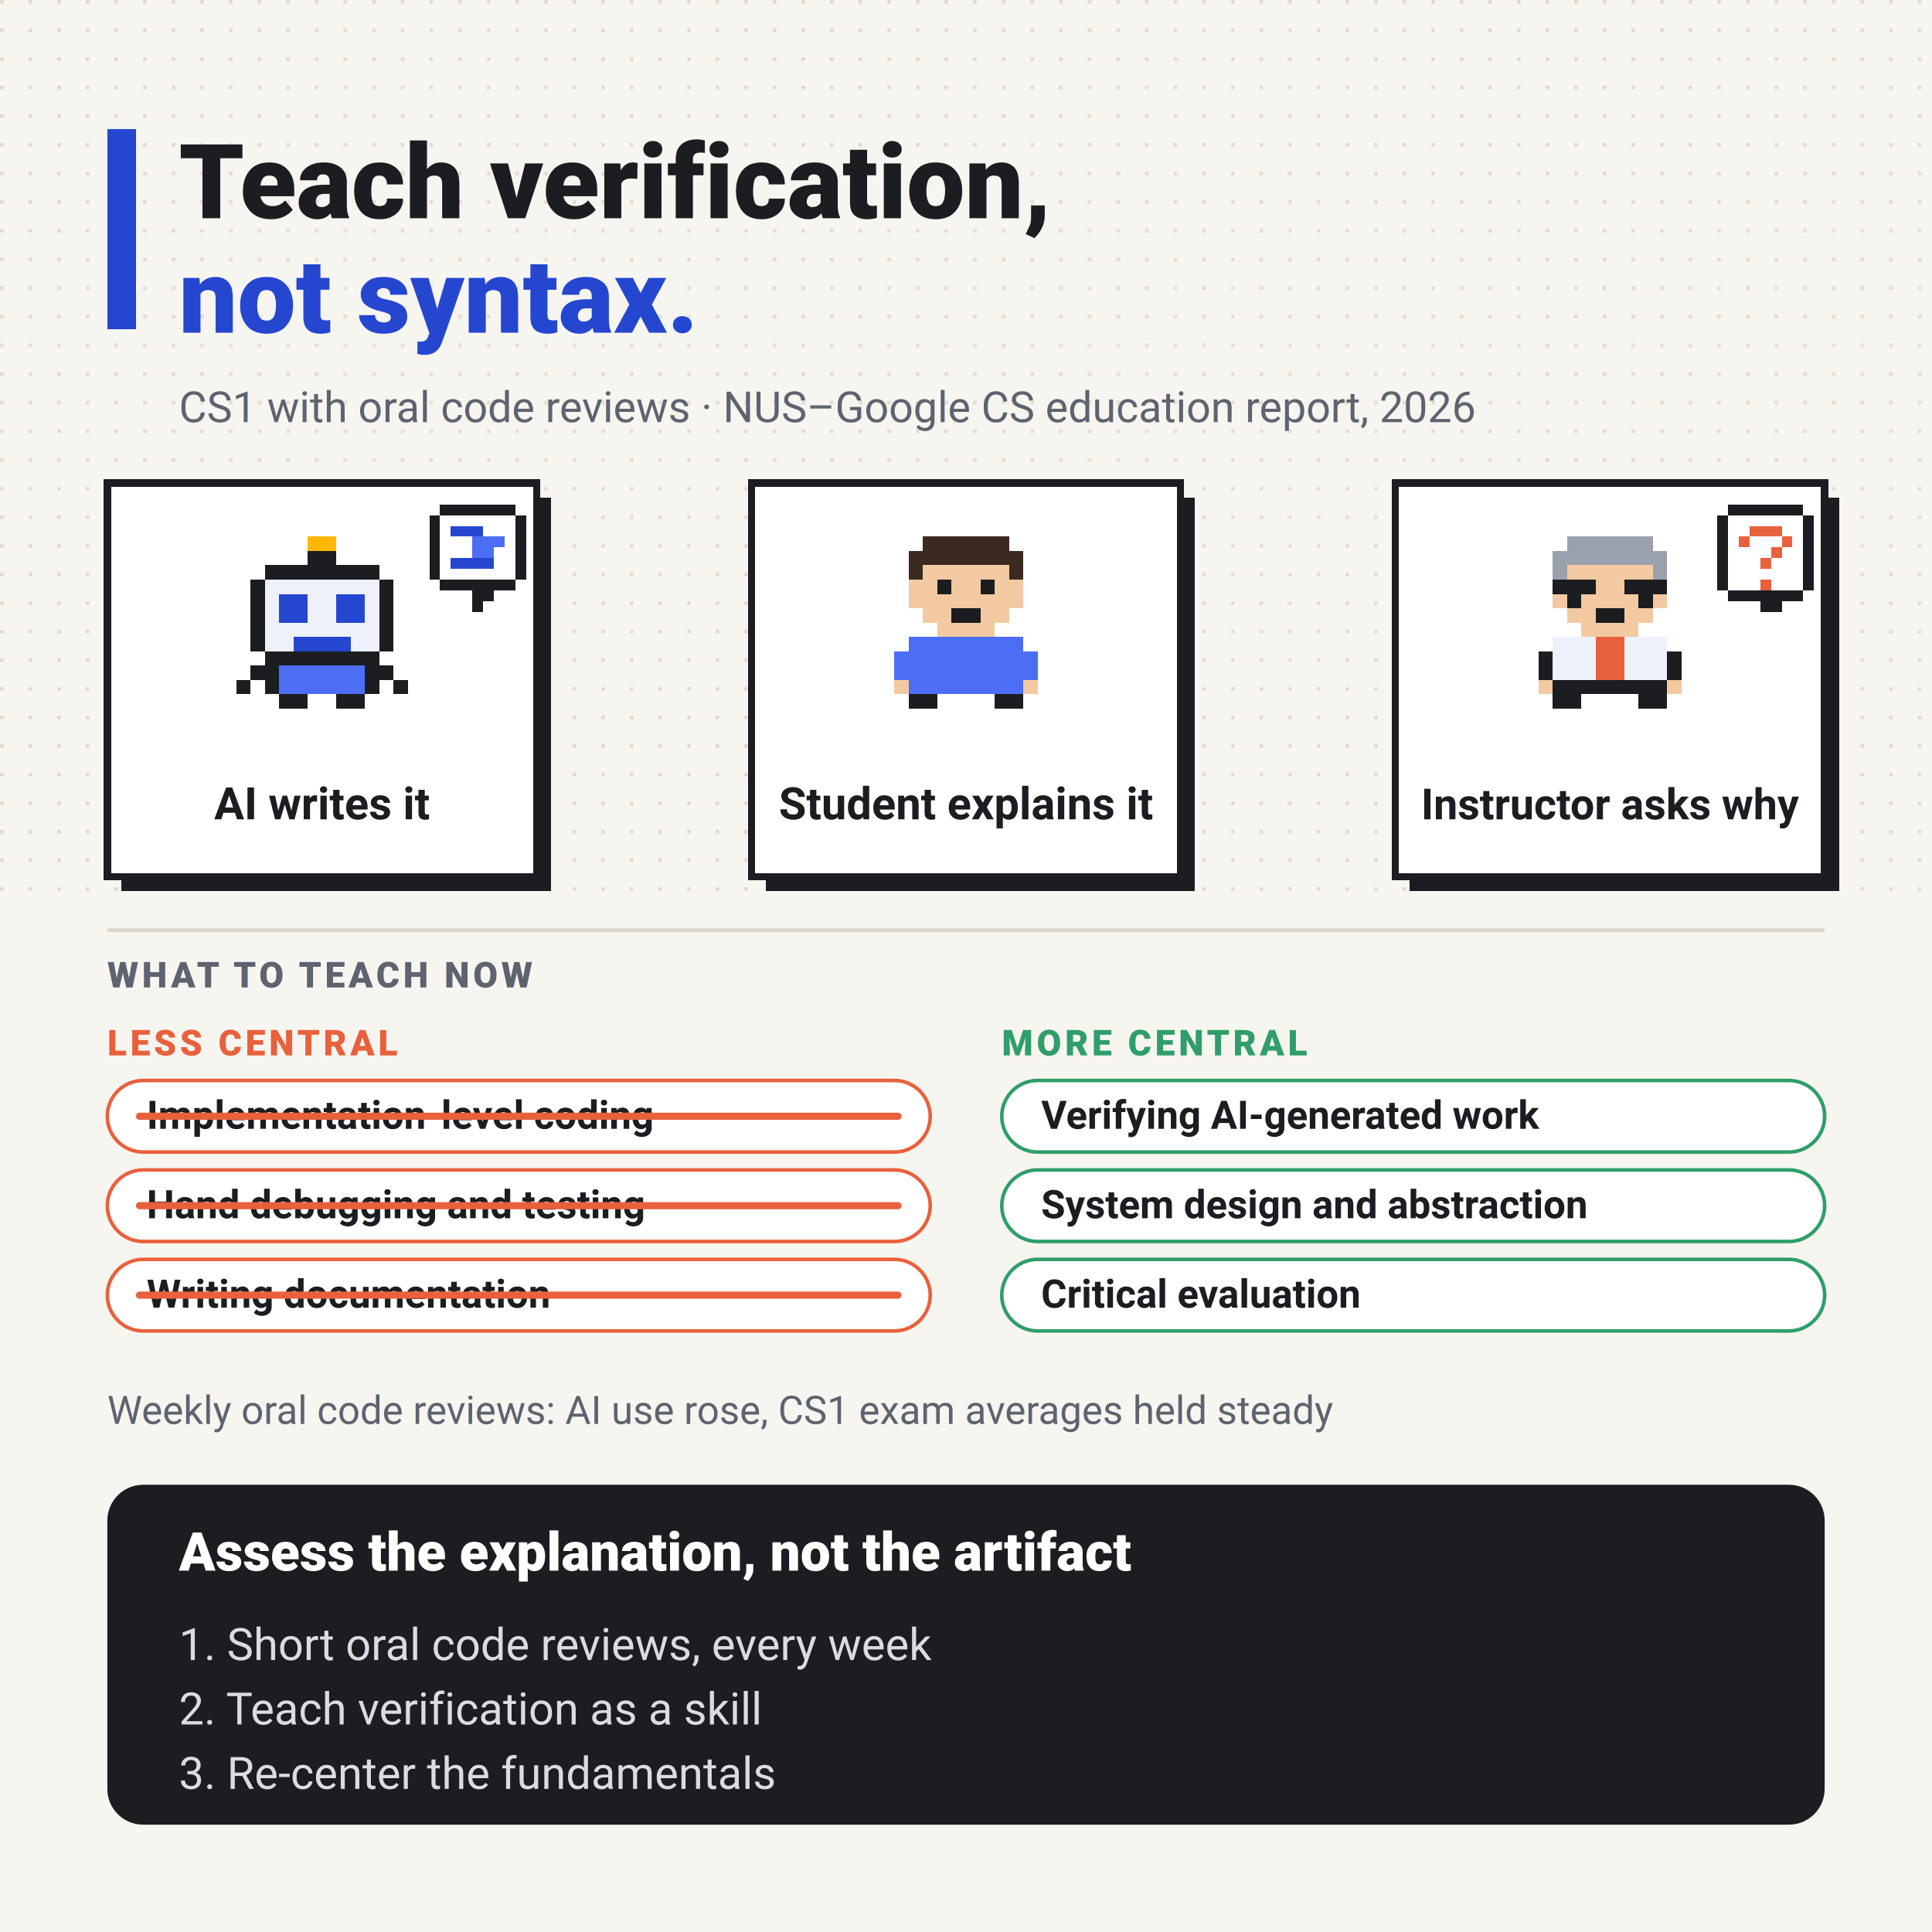
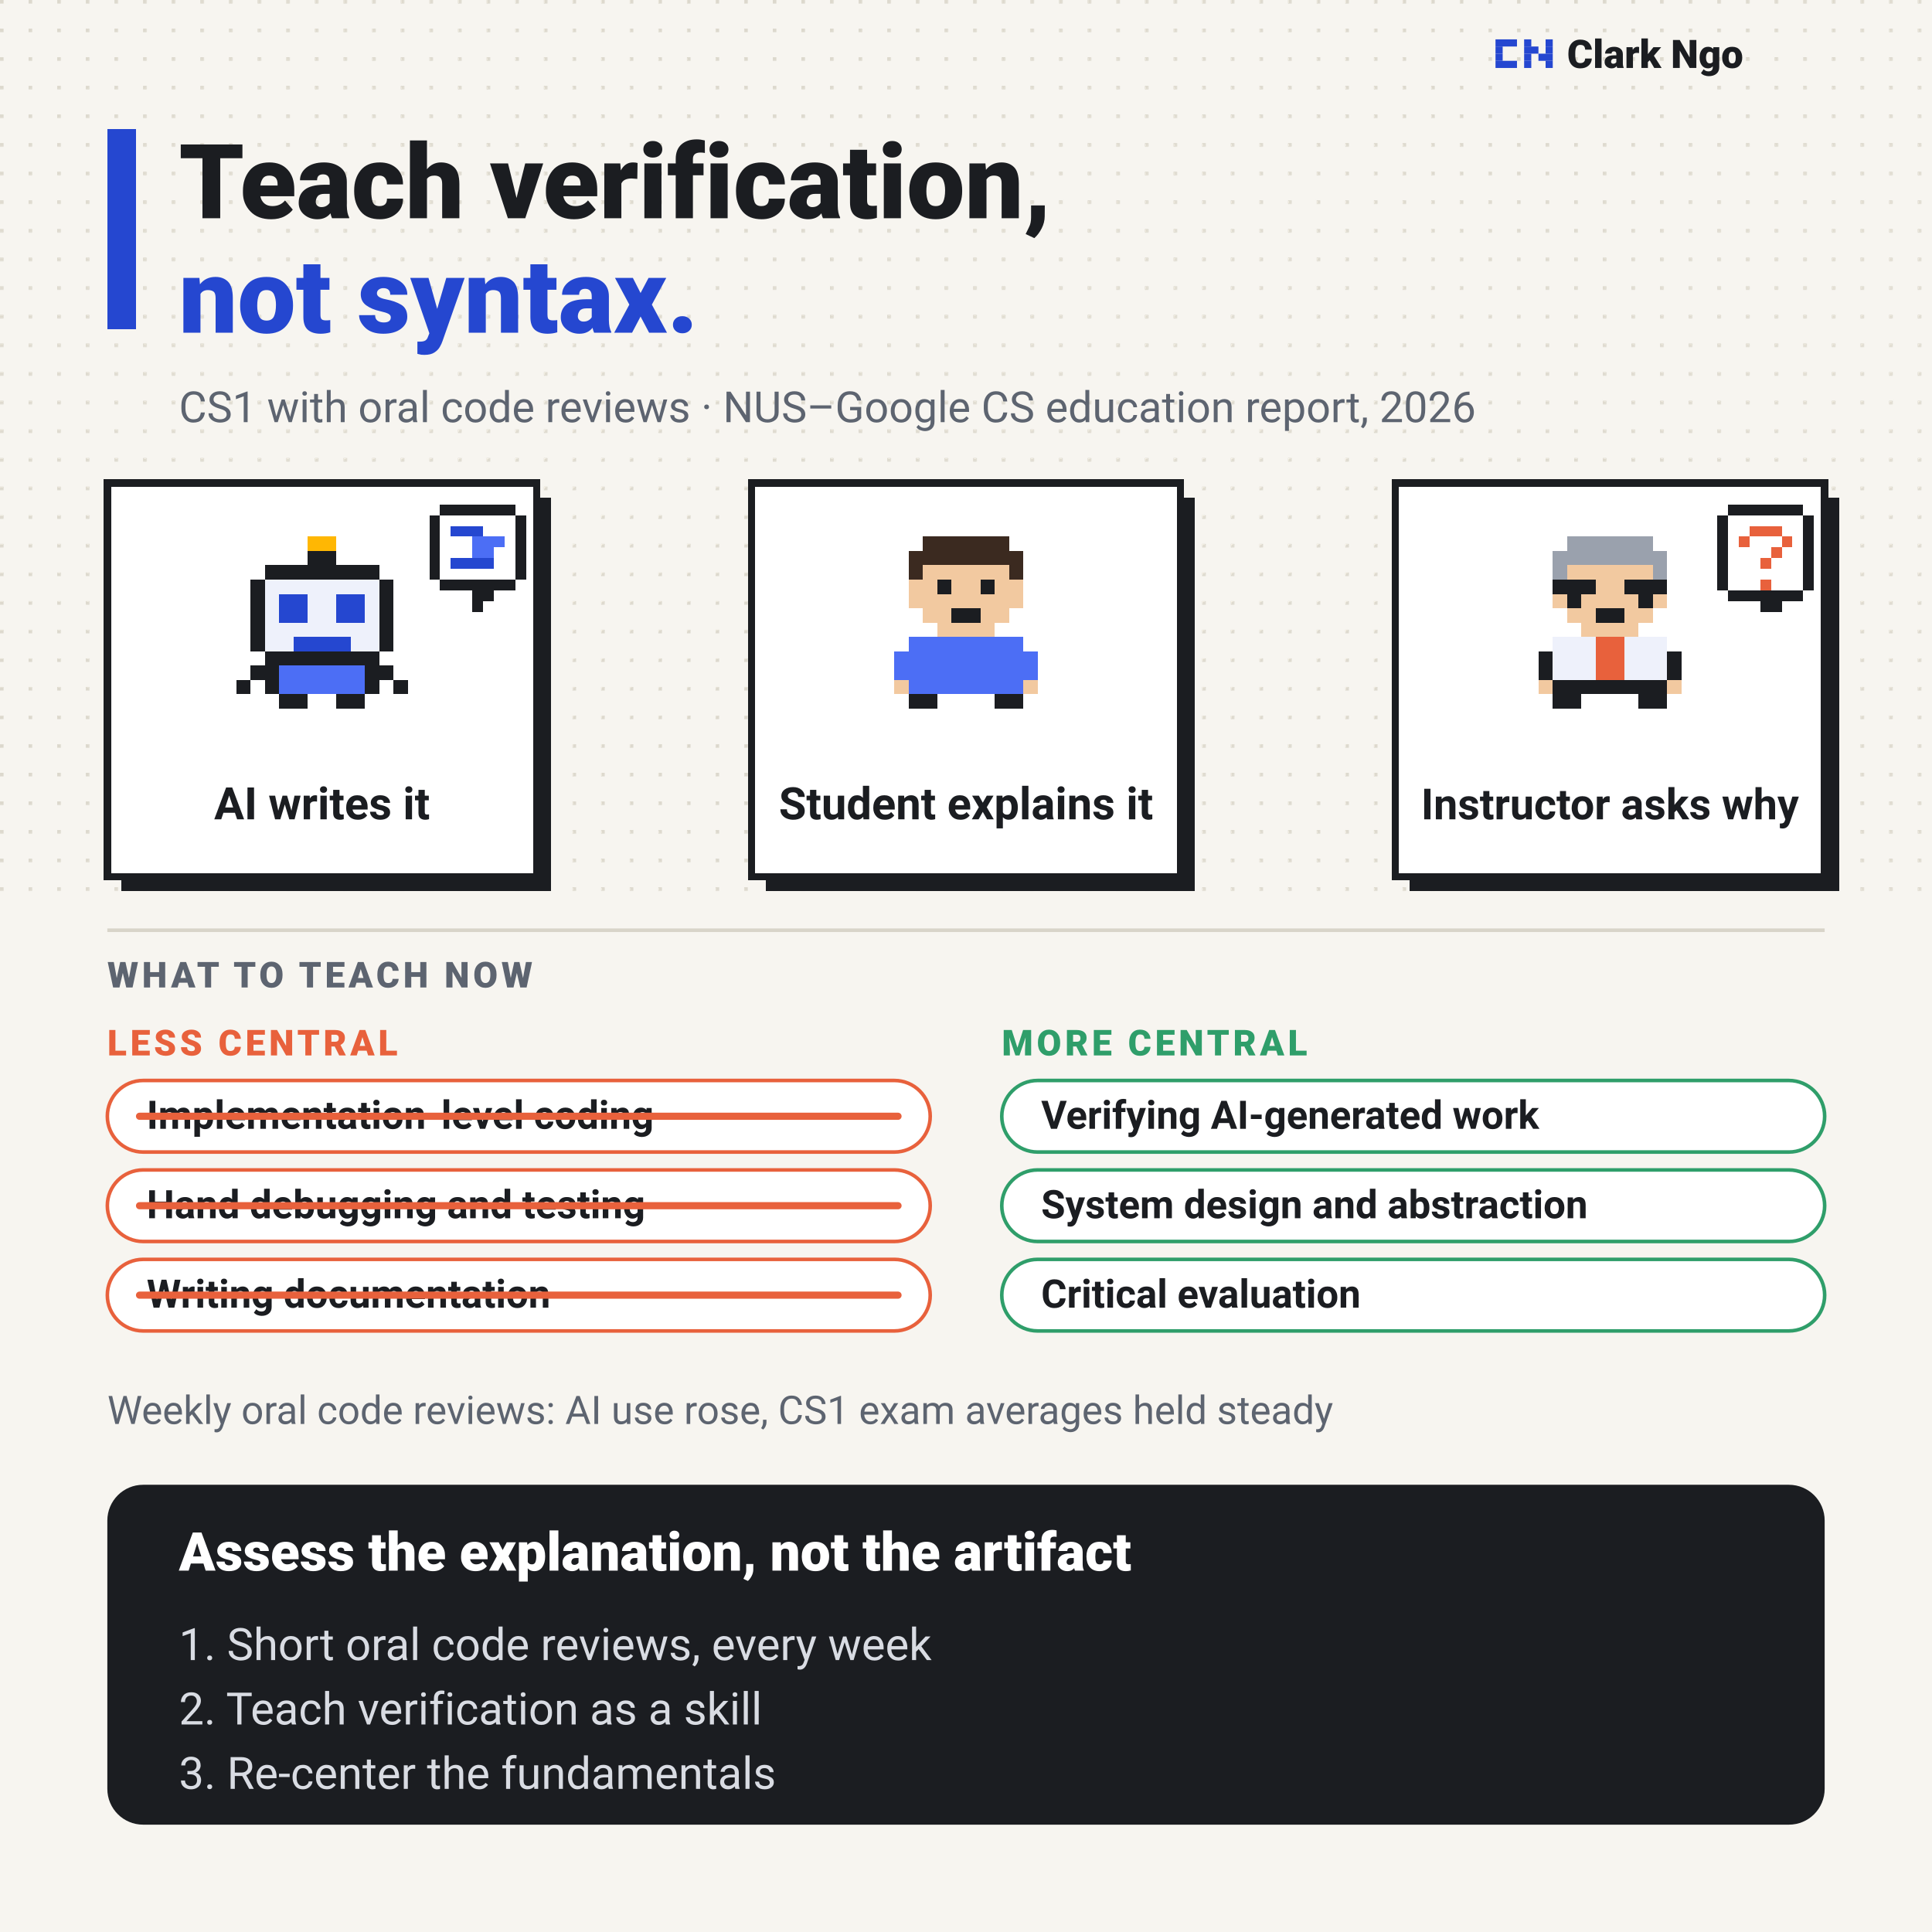
<svg xmlns="http://www.w3.org/2000/svg" viewBox="0 0 1080 1080" width="1080" height="1080" font-family="-apple-system, 'Segoe UI', Roboto, Helvetica, Arial, sans-serif">
  <style>
    .px rect, .px path { shape-rendering: crispEdges; }
    .march { stroke-dasharray: 16 16; animation: march 0.6s steps(4) infinite; }
    @keyframes march { to { stroke-dashoffset: -32; } }
    .bob { animation: bob 0.6s steps(1) infinite; }
    @keyframes bob { 0% { transform: translateY(0); } 50% { transform: translateY(-8px); } }

    .pop { animation: pop 6s steps(1) infinite; }
    @keyframes pop { 0% { opacity: 0; } 8% { opacity: 1; } 94% { opacity: 0; } }
    .pop2 { animation: pop2 6s steps(1) infinite; }
    @keyframes pop2 { 0% { opacity: 0; } 30% { opacity: 1; } 94% { opacity: 0; } }

    .less { animation: less 6s linear infinite; }
    @keyframes less { 0%, 4% { opacity: 0; } 10%, 30% { opacity: 1; } 40%, 92% { opacity: 0.45; } 98%, 100% { opacity: 0; } }
    .strike { transform-box: fill-box; transform-origin: left center; animation: strike 6s linear infinite both; }
    @keyframes strike { 0%, 30% { transform: scaleX(0); } 38%, 92% { transform: scaleX(1); } 98%, 100% { transform: scaleX(0); } }
    .more { animation: more 6s linear infinite both; }
    @keyframes more { 0%, 40% { opacity: 0; transform: translateX(-16px); } 48%, 92% { opacity: 1; transform: translateX(0); } 98%, 100% { opacity: 0; } }
  </style>
  <defs>
    <pattern id="grid" width="16" height="16" patternUnits="userSpaceOnUse">
      <rect width="2" height="2" fill="#dcd8cd" />
    </pattern>
  </defs>
  <rect width="1080" height="1080" fill="#f7f5f0" />
  <g class="px">
    <rect width="1080" height="500" fill="url(#grid)" />
    <rect x="60" y="72" width="16" height="112" fill="#2547d0" />
    <text x="100" y="122" font-size="58" font-weight="800" fill="#1b1d21">Teach verification,</text>
    <text x="100" y="186" font-size="58" font-weight="800" fill="#2547d0">not syntax.</text>
    <text x="100" y="236" font-size="24" fill="#5d6470">CS1 with oral code reviews · NUS–Google CS education report, 2026</text>
    <g>
      <rect x="68" y="278" width="240" height="220" fill="#1b1d21" />
      <rect x="60" y="270" width="240" height="220" fill="#fff" stroke="#1b1d21" stroke-width="4" />
      <g class="bob" style="animation-delay:0.0s">
        <rect x="172" y="300" width="16" height="8" fill="#ffb703" />
        <rect x="172" y="308" width="16" height="8" fill="#1b1d21" />
        <rect x="148" y="316" width="64" height="8" fill="#1b1d21" />
        <rect x="140" y="324" width="8" height="8" fill="#1b1d21" />
        <rect x="148" y="324" width="64" height="8" fill="#eef1fb" />
        <rect x="212" y="324" width="8" height="8" fill="#1b1d21" />
        <rect x="140" y="332" width="8" height="8" fill="#1b1d21" />
        <rect x="148" y="332" width="8" height="8" fill="#eef1fb" />
        <rect x="156" y="332" width="16" height="8" fill="#2547d0" />
        <rect x="172" y="332" width="16" height="8" fill="#eef1fb" />
        <rect x="188" y="332" width="16" height="8" fill="#2547d0" />
        <rect x="204" y="332" width="8" height="8" fill="#eef1fb" />
        <rect x="212" y="332" width="8" height="8" fill="#1b1d21" />
        <rect x="140" y="340" width="8" height="8" fill="#1b1d21" />
        <rect x="148" y="340" width="8" height="8" fill="#eef1fb" />
        <rect x="156" y="340" width="16" height="8" fill="#2547d0" />
        <rect x="172" y="340" width="16" height="8" fill="#eef1fb" />
        <rect x="188" y="340" width="16" height="8" fill="#2547d0" />
        <rect x="204" y="340" width="8" height="8" fill="#eef1fb" />
        <rect x="212" y="340" width="8" height="8" fill="#1b1d21" />
        <rect x="140" y="348" width="8" height="8" fill="#1b1d21" />
        <rect x="148" y="348" width="64" height="8" fill="#eef1fb" />
        <rect x="212" y="348" width="8" height="8" fill="#1b1d21" />
        <rect x="140" y="356" width="8" height="8" fill="#1b1d21" />
        <rect x="148" y="356" width="16" height="8" fill="#eef1fb" />
        <rect x="164" y="356" width="32" height="8" fill="#2547d0" />
        <rect x="196" y="356" width="16" height="8" fill="#eef1fb" />
        <rect x="212" y="356" width="8" height="8" fill="#1b1d21" />
        <rect x="148" y="364" width="64" height="8" fill="#1b1d21" />
        <rect x="140" y="372" width="16" height="8" fill="#1b1d21" />
        <rect x="156" y="372" width="48" height="8" fill="#4c6ef5" />
        <rect x="204" y="372" width="16" height="8" fill="#1b1d21" />
        <rect x="132" y="380" width="8" height="8" fill="#1b1d21" />
        <rect x="148" y="380" width="8" height="8" fill="#1b1d21" />
        <rect x="156" y="380" width="48" height="8" fill="#4c6ef5" />
        <rect x="204" y="380" width="8" height="8" fill="#1b1d21" />
        <rect x="220" y="380" width="8" height="8" fill="#1b1d21" />
        <rect x="156" y="388" width="16" height="8" fill="#1b1d21" />
        <rect x="188" y="388" width="16" height="8" fill="#1b1d21" />
      </g>
      <text x="180" y="458" font-size="25" font-weight="700" fill="#1b1d21" text-anchor="middle">AI writes it</text>
    </g>
    <g>
      <rect x="428" y="278" width="240" height="220" fill="#1b1d21" />
      <rect x="420" y="270" width="240" height="220" fill="#fff" stroke="#1b1d21" stroke-width="4" />
      <g class="bob" style="animation-delay:0.2s">
        <rect x="516" y="300" width="48" height="8" fill="#3b2a20" />
        <rect x="508" y="308" width="64" height="8" fill="#3b2a20" />
        <rect x="508" y="316" width="8" height="8" fill="#3b2a20" />
        <rect x="516" y="316" width="48" height="8" fill="#f2c9a0" />
        <rect x="564" y="316" width="8" height="8" fill="#3b2a20" />
        <rect x="508" y="324" width="16" height="8" fill="#f2c9a0" />
        <rect x="524" y="324" width="8" height="8" fill="#1b1d21" />
        <rect x="532" y="324" width="16" height="8" fill="#f2c9a0" />
        <rect x="548" y="324" width="8" height="8" fill="#1b1d21" />
        <rect x="556" y="324" width="16" height="8" fill="#f2c9a0" />
        <rect x="508" y="332" width="64" height="8" fill="#f2c9a0" />
        <rect x="516" y="340" width="16" height="8" fill="#f2c9a0" />
        <rect x="532" y="340" width="16" height="8" fill="#1b1d21" />
        <rect x="548" y="340" width="16" height="8" fill="#f2c9a0" />
        <rect x="524" y="348" width="32" height="8" fill="#f2c9a0" />
        <rect x="508" y="356" width="64" height="8" fill="#4c6ef5" />
        <rect x="500" y="364" width="80" height="8" fill="#4c6ef5" />
        <rect x="500" y="372" width="80" height="8" fill="#4c6ef5" />
        <rect x="500" y="380" width="8" height="8" fill="#f2c9a0" />
        <rect x="508" y="380" width="64" height="8" fill="#4c6ef5" />
        <rect x="572" y="380" width="8" height="8" fill="#f2c9a0" />
        <rect x="508" y="388" width="16" height="8" fill="#1b1d21" />
        <rect x="556" y="388" width="16" height="8" fill="#1b1d21" />
      </g>
      <text x="540" y="458" font-size="25" font-weight="700" fill="#1b1d21" text-anchor="middle">Student explains it</text>
    </g>
    <g>
      <rect x="788" y="278" width="240" height="220" fill="#1b1d21" />
      <rect x="780" y="270" width="240" height="220" fill="#fff" stroke="#1b1d21" stroke-width="4" />
      <g class="bob" style="animation-delay:0.4s">
        <rect x="876" y="300" width="48" height="8" fill="#9aa1ad" />
        <rect x="868" y="308" width="64" height="8" fill="#9aa1ad" />
        <rect x="868" y="316" width="8" height="8" fill="#9aa1ad" />
        <rect x="876" y="316" width="48" height="8" fill="#f2c9a0" />
        <rect x="924" y="316" width="8" height="8" fill="#9aa1ad" />
        <rect x="868" y="324" width="24" height="8" fill="#1b1d21" />
        <rect x="892" y="324" width="16" height="8" fill="#f2c9a0" />
        <rect x="908" y="324" width="24" height="8" fill="#1b1d21" />
        <rect x="868" y="332" width="8" height="8" fill="#f2c9a0" />
        <rect x="876" y="332" width="8" height="8" fill="#1b1d21" />
        <rect x="884" y="332" width="32" height="8" fill="#f2c9a0" />
        <rect x="916" y="332" width="8" height="8" fill="#1b1d21" />
        <rect x="924" y="332" width="8" height="8" fill="#f2c9a0" />
        <rect x="876" y="340" width="16" height="8" fill="#f2c9a0" />
        <rect x="892" y="340" width="16" height="8" fill="#1b1d21" />
        <rect x="908" y="340" width="16" height="8" fill="#f2c9a0" />
        <rect x="884" y="348" width="32" height="8" fill="#f2c9a0" />
        <rect x="868" y="356" width="24" height="8" fill="#eef1fb" />
        <rect x="892" y="356" width="16" height="8" fill="#e8613c" />
        <rect x="908" y="356" width="24" height="8" fill="#eef1fb" />
        <rect x="860" y="364" width="8" height="8" fill="#1b1d21" />
        <rect x="868" y="364" width="24" height="8" fill="#eef1fb" />
        <rect x="892" y="364" width="16" height="8" fill="#e8613c" />
        <rect x="908" y="364" width="24" height="8" fill="#eef1fb" />
        <rect x="932" y="364" width="8" height="8" fill="#1b1d21" />
        <rect x="860" y="372" width="8" height="8" fill="#1b1d21" />
        <rect x="868" y="372" width="24" height="8" fill="#eef1fb" />
        <rect x="892" y="372" width="16" height="8" fill="#e8613c" />
        <rect x="908" y="372" width="24" height="8" fill="#eef1fb" />
        <rect x="932" y="372" width="8" height="8" fill="#1b1d21" />
        <rect x="860" y="380" width="8" height="8" fill="#f2c9a0" />
        <rect x="868" y="380" width="64" height="8" fill="#1b1d21" />
        <rect x="932" y="380" width="8" height="8" fill="#f2c9a0" />
        <rect x="868" y="388" width="16" height="8" fill="#1b1d21" />
        <rect x="916" y="388" width="16" height="8" fill="#1b1d21" />
      </g>
      <text x="900" y="458" font-size="24" font-weight="700" fill="#1b1d21" text-anchor="middle">Instructor asks why</text>
    </g>
    <g class="pop">
      <rect x="246" y="282" width="42" height="6" fill="#1b1d21" />
      <rect x="240" y="288" width="6" height="6" fill="#1b1d21" />
      <rect x="246" y="288" width="42" height="6" fill="#ffffff" />
      <rect x="288" y="288" width="6" height="6" fill="#1b1d21" />
      <rect x="240" y="294" width="6" height="6" fill="#1b1d21" />
      <rect x="246" y="294" width="6" height="6" fill="#ffffff" />
      <rect x="252" y="294" width="18" height="6" fill="#2547d0" />
      <rect x="270" y="294" width="18" height="6" fill="#ffffff" />
      <rect x="288" y="294" width="6" height="6" fill="#1b1d21" />
      <rect x="240" y="300" width="6" height="6" fill="#1b1d21" />
      <rect x="246" y="300" width="18" height="6" fill="#ffffff" />
      <rect x="264" y="300" width="18" height="6" fill="#4c6ef5" />
      <rect x="282" y="300" width="6" height="6" fill="#ffffff" />
      <rect x="288" y="300" width="6" height="6" fill="#1b1d21" />
      <rect x="240" y="306" width="6" height="6" fill="#1b1d21" />
      <rect x="246" y="306" width="18" height="6" fill="#ffffff" />
      <rect x="264" y="306" width="12" height="6" fill="#4c6ef5" />
      <rect x="276" y="306" width="12" height="6" fill="#ffffff" />
      <rect x="288" y="306" width="6" height="6" fill="#1b1d21" />
      <rect x="240" y="312" width="6" height="6" fill="#1b1d21" />
      <rect x="246" y="312" width="6" height="6" fill="#ffffff" />
      <rect x="252" y="312" width="24" height="6" fill="#2547d0" />
      <rect x="276" y="312" width="12" height="6" fill="#ffffff" />
      <rect x="288" y="312" width="6" height="6" fill="#1b1d21" />
      <rect x="240" y="318" width="6" height="6" fill="#1b1d21" />
      <rect x="246" y="318" width="42" height="6" fill="#ffffff" />
      <rect x="288" y="318" width="6" height="6" fill="#1b1d21" />
      <rect x="246" y="324" width="42" height="6" fill="#1b1d21" />
      <rect x="264" y="330" width="12" height="6" fill="#1b1d21" />
      <rect x="264" y="336" width="6" height="6" fill="#1b1d21" />
    </g>
    <g class="pop2">
      <rect x="966" y="282" width="42" height="6" fill="#1b1d21" />
      <rect x="960" y="288" width="6" height="6" fill="#1b1d21" />
      <rect x="966" y="288" width="42" height="6" fill="#ffffff" />
      <rect x="1008" y="288" width="6" height="6" fill="#1b1d21" />
      <rect x="960" y="294" width="6" height="6" fill="#1b1d21" />
      <rect x="966" y="294" width="12" height="6" fill="#ffffff" />
      <rect x="978" y="294" width="18" height="6" fill="#e8613c" />
      <rect x="996" y="294" width="12" height="6" fill="#ffffff" />
      <rect x="1008" y="294" width="6" height="6" fill="#1b1d21" />
      <rect x="960" y="300" width="6" height="6" fill="#1b1d21" />
      <rect x="966" y="300" width="6" height="6" fill="#ffffff" />
      <rect x="972" y="300" width="6" height="6" fill="#e8613c" />
      <rect x="978" y="300" width="18" height="6" fill="#ffffff" />
      <rect x="996" y="300" width="6" height="6" fill="#e8613c" />
      <rect x="1002" y="300" width="6" height="6" fill="#ffffff" />
      <rect x="1008" y="300" width="6" height="6" fill="#1b1d21" />
      <rect x="960" y="306" width="6" height="6" fill="#1b1d21" />
      <rect x="966" y="306" width="24" height="6" fill="#ffffff" />
      <rect x="990" y="306" width="6" height="6" fill="#e8613c" />
      <rect x="996" y="306" width="12" height="6" fill="#ffffff" />
      <rect x="1008" y="306" width="6" height="6" fill="#1b1d21" />
      <rect x="960" y="312" width="6" height="6" fill="#1b1d21" />
      <rect x="966" y="312" width="18" height="6" fill="#ffffff" />
      <rect x="984" y="312" width="6" height="6" fill="#e8613c" />
      <rect x="990" y="312" width="18" height="6" fill="#ffffff" />
      <rect x="1008" y="312" width="6" height="6" fill="#1b1d21" />
      <rect x="960" y="318" width="6" height="6" fill="#1b1d21" />
      <rect x="966" y="318" width="42" height="6" fill="#ffffff" />
      <rect x="1008" y="318" width="6" height="6" fill="#1b1d21" />
      <rect x="960" y="324" width="6" height="6" fill="#1b1d21" />
      <rect x="966" y="324" width="18" height="6" fill="#ffffff" />
      <rect x="984" y="324" width="6" height="6" fill="#e8613c" />
      <rect x="990" y="324" width="18" height="6" fill="#ffffff" />
      <rect x="1008" y="324" width="6" height="6" fill="#1b1d21" />
      <rect x="966" y="330" width="42" height="6" fill="#1b1d21" />
      <rect x="984" y="336" width="12" height="6" fill="#1b1d21" />
    </g>
  </g>
  <path d="M60 520 H1020" stroke="#d8d4c9" stroke-width="2" />
  <text x="60" y="552" font-size="20" font-weight="800" fill="#5d6470" letter-spacing="2">WHAT TO TEACH NOW</text>
  <text x="60" y="590" font-size="20" font-weight="800" fill="#e8613c" letter-spacing="2">LESS CENTRAL</text>
  <g class="less">
    <rect x="60" y="604" width="460" height="40" rx="20" fill="#fff" stroke="#e8613c" stroke-width="2" />
    <text x="82" y="631" font-size="22" font-weight="700" fill="#1b1d21">Implementation-level coding</text>
    <rect class="strike" x="76" y="622" width="428" height="4" rx="2" fill="#e8613c" />
  </g>
  <g class="less">
    <rect x="60" y="654" width="460" height="40" rx="20" fill="#fff" stroke="#e8613c" stroke-width="2" />
    <text x="82" y="681" font-size="22" font-weight="700" fill="#1b1d21">Hand debugging and testing</text>
    <rect class="strike" x="76" y="672" width="428" height="4" rx="2" fill="#e8613c" />
  </g>
  <g class="less">
    <rect x="60" y="704" width="460" height="40" rx="20" fill="#fff" stroke="#e8613c" stroke-width="2" />
    <text x="82" y="731" font-size="22" font-weight="700" fill="#1b1d21">Writing documentation</text>
    <rect class="strike" x="76" y="722" width="428" height="4" rx="2" fill="#e8613c" />
  </g>
  <text x="560" y="590" font-size="20" font-weight="800" fill="#2f9e6a" letter-spacing="2">MORE CENTRAL</text>
  <g class="more" style="animation-delay:0.00s">
    <rect x="560" y="604" width="460" height="40" rx="20" fill="#fff" stroke="#2f9e6a" stroke-width="2" />
    <text x="582" y="631" font-size="22" font-weight="700" fill="#1b1d21">Verifying AI-generated work</text>
  </g>
  <g class="more" style="animation-delay:0.25s">
    <rect x="560" y="654" width="460" height="40" rx="20" fill="#fff" stroke="#2f9e6a" stroke-width="2" />
    <text x="582" y="681" font-size="22" font-weight="700" fill="#1b1d21">System design and abstraction</text>
  </g>
  <g class="more" style="animation-delay:0.50s">
    <rect x="560" y="704" width="460" height="40" rx="20" fill="#fff" stroke="#2f9e6a" stroke-width="2" />
    <text x="582" y="731" font-size="22" font-weight="700" fill="#1b1d21">Critical evaluation</text>
  </g>
  <text x="60" y="796" font-size="22" fill="#5d6470">Weekly oral code reviews: AI use rose, CS1 exam averages held steady</text>
  <rect x="60" y="830" width="960" height="190" rx="20" fill="#1b1d21" />
  <text x="100" y="878" font-size="30" font-weight="800" fill="#fff">Assess the explanation, not the artifact</text>
  <g font-size="25" fill="#d9dce3">
    <text x="100" y="928">1. Short oral code reviews, every week</text>
    <text x="100" y="964">2. Teach verification as a skill</text>
    <text x="100" y="1000">3. Re-center the fundamentals</text>
  </g>
+   <g class="signature">
+     <rect x="836" y="22" width="12" height="4" fill="#2547d0" />
+     <rect x="852" y="22" width="4" height="4" fill="#2547d0" />
+     <rect x="864" y="22" width="4" height="4" fill="#2547d0" />
+     <rect x="836" y="26" width="4" height="4" fill="#2547d0" />
+     <rect x="852" y="26" width="8" height="4" fill="#2547d0" />
+     <rect x="864" y="26" width="4" height="4" fill="#2547d0" />
+     <rect x="836" y="30" width="4" height="4" fill="#2547d0" />
+     <rect x="852" y="30" width="4" height="4" fill="#2547d0" />
+     <rect x="860" y="30" width="8" height="4" fill="#2547d0" />
+     <rect x="836" y="34" width="12" height="4" fill="#2547d0" />
+     <rect x="852" y="34" width="4" height="4" fill="#2547d0" />
+     <rect x="864" y="34" width="4" height="4" fill="#2547d0" />
+     <text x="876" y="38" font-size="22" font-weight="800" fill="#1b1d21">Clark Ngo</text>
+   </g>
</svg>
